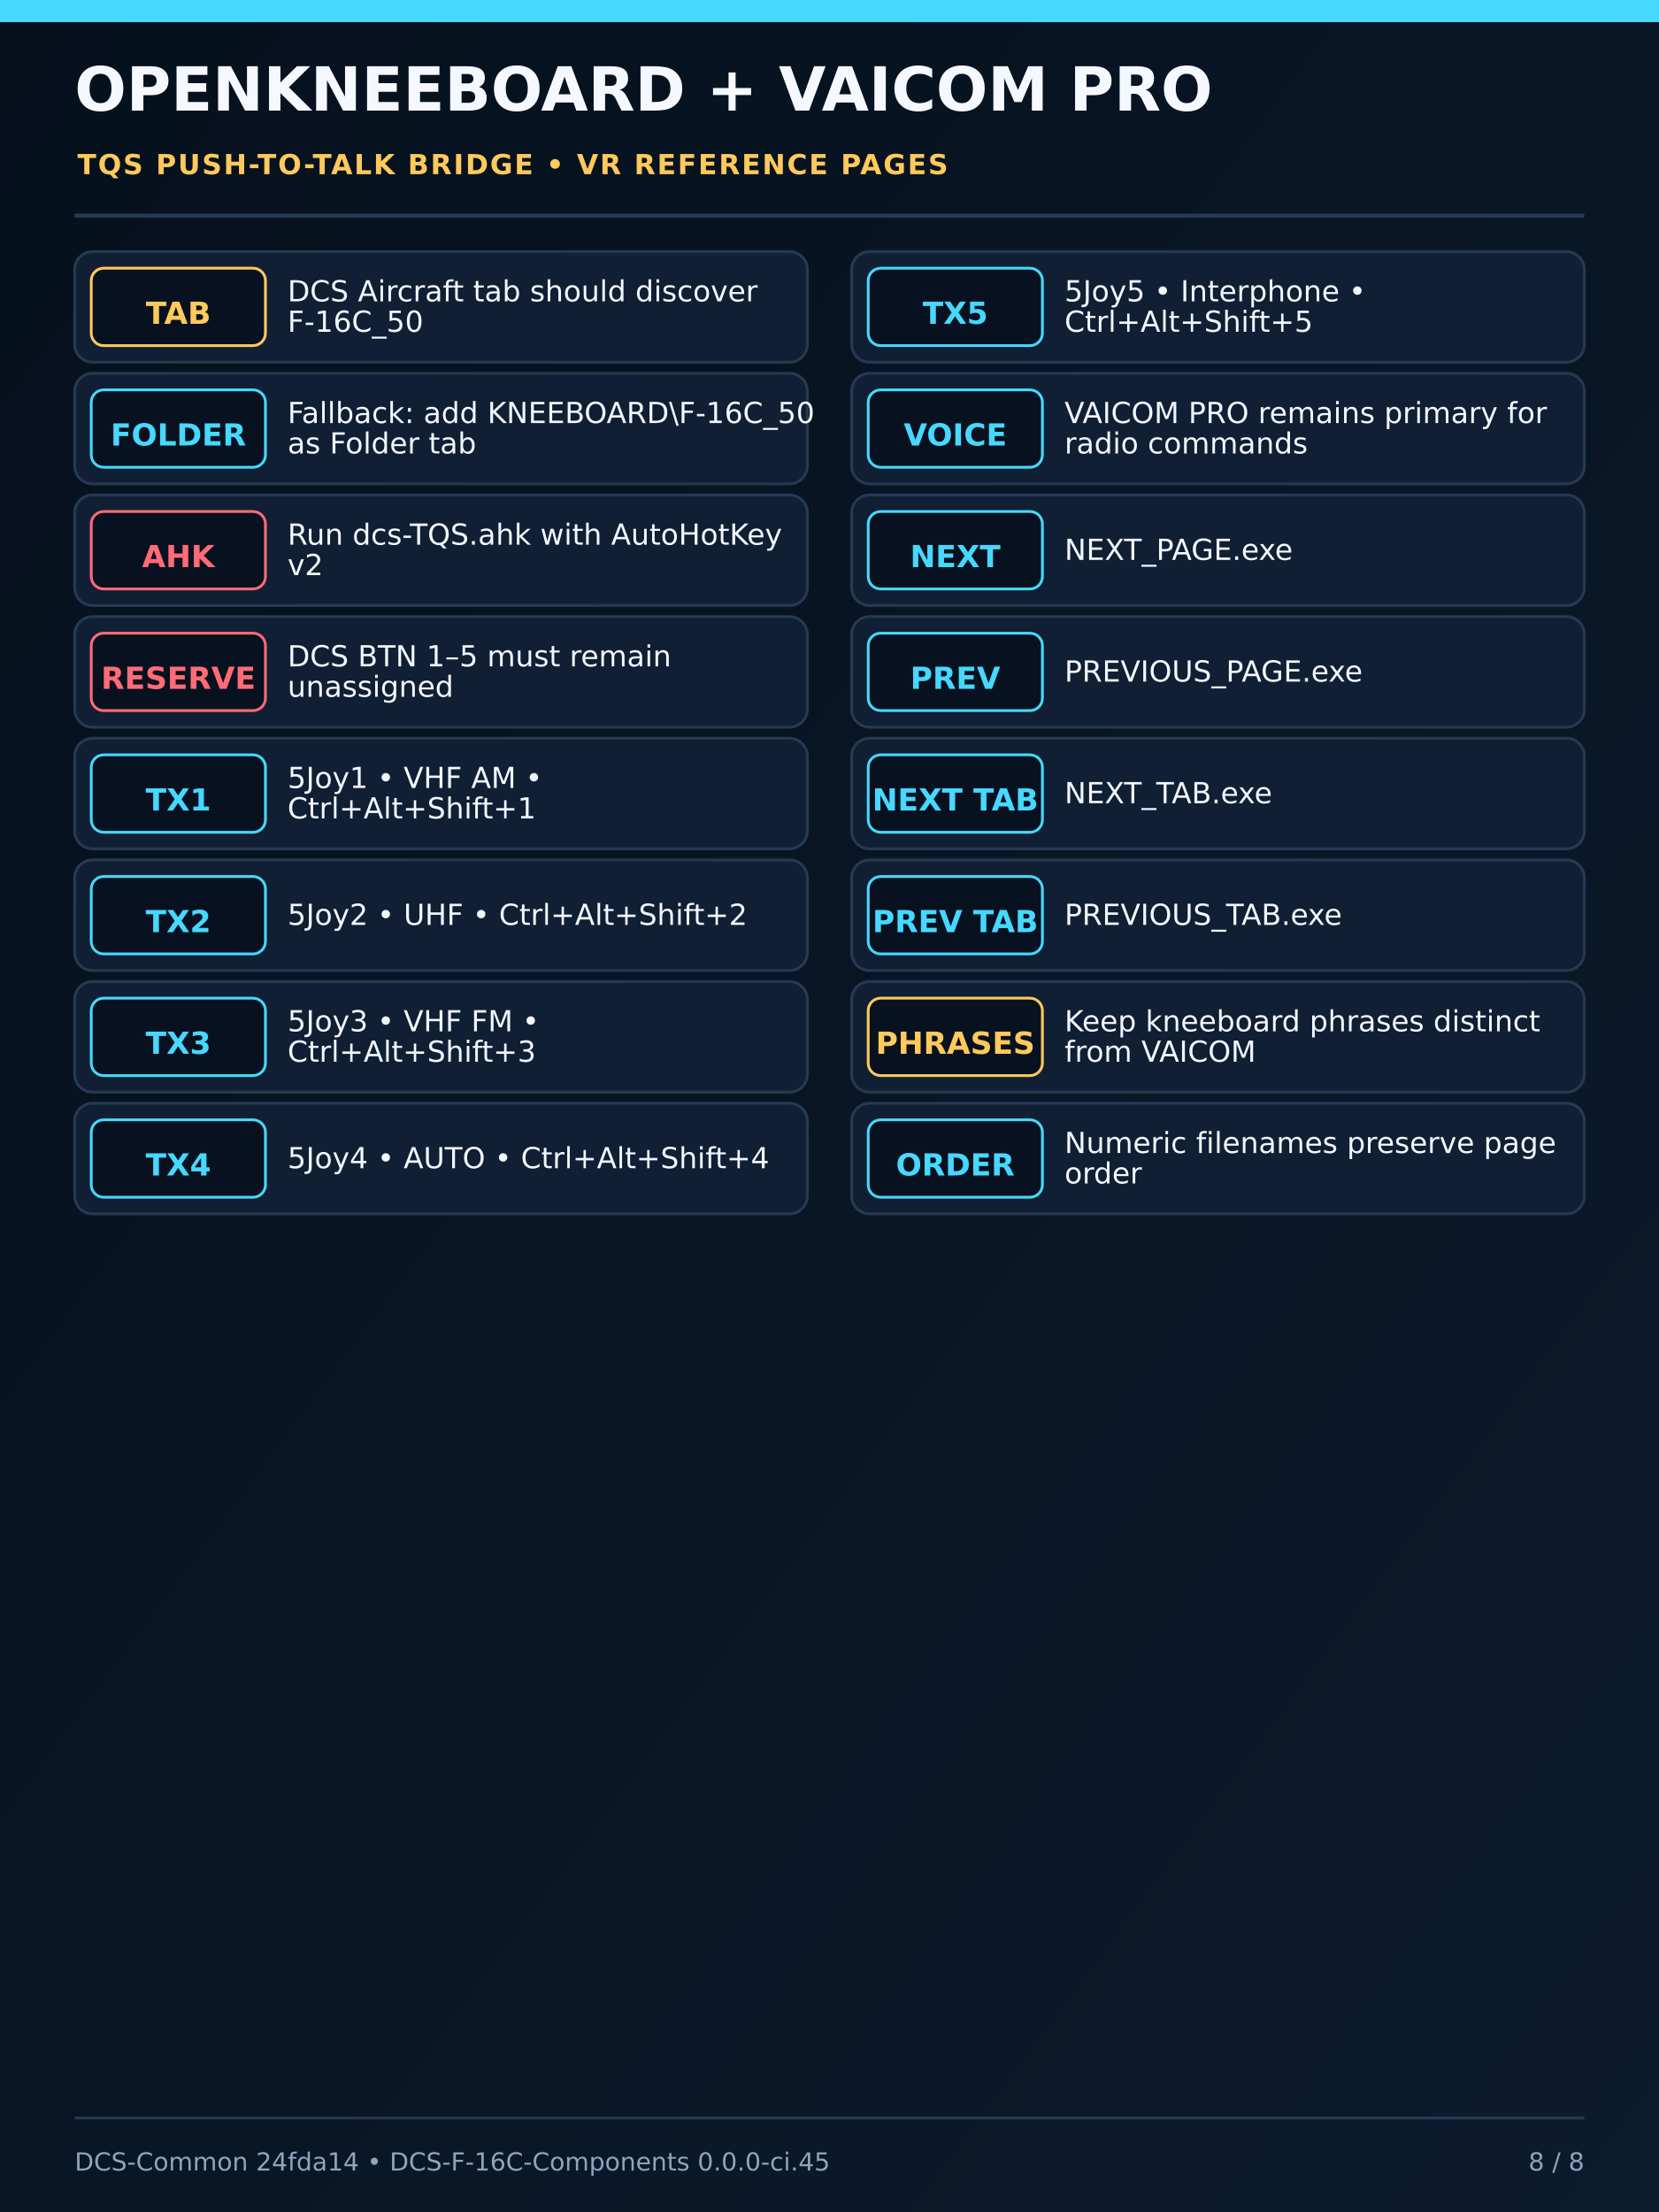
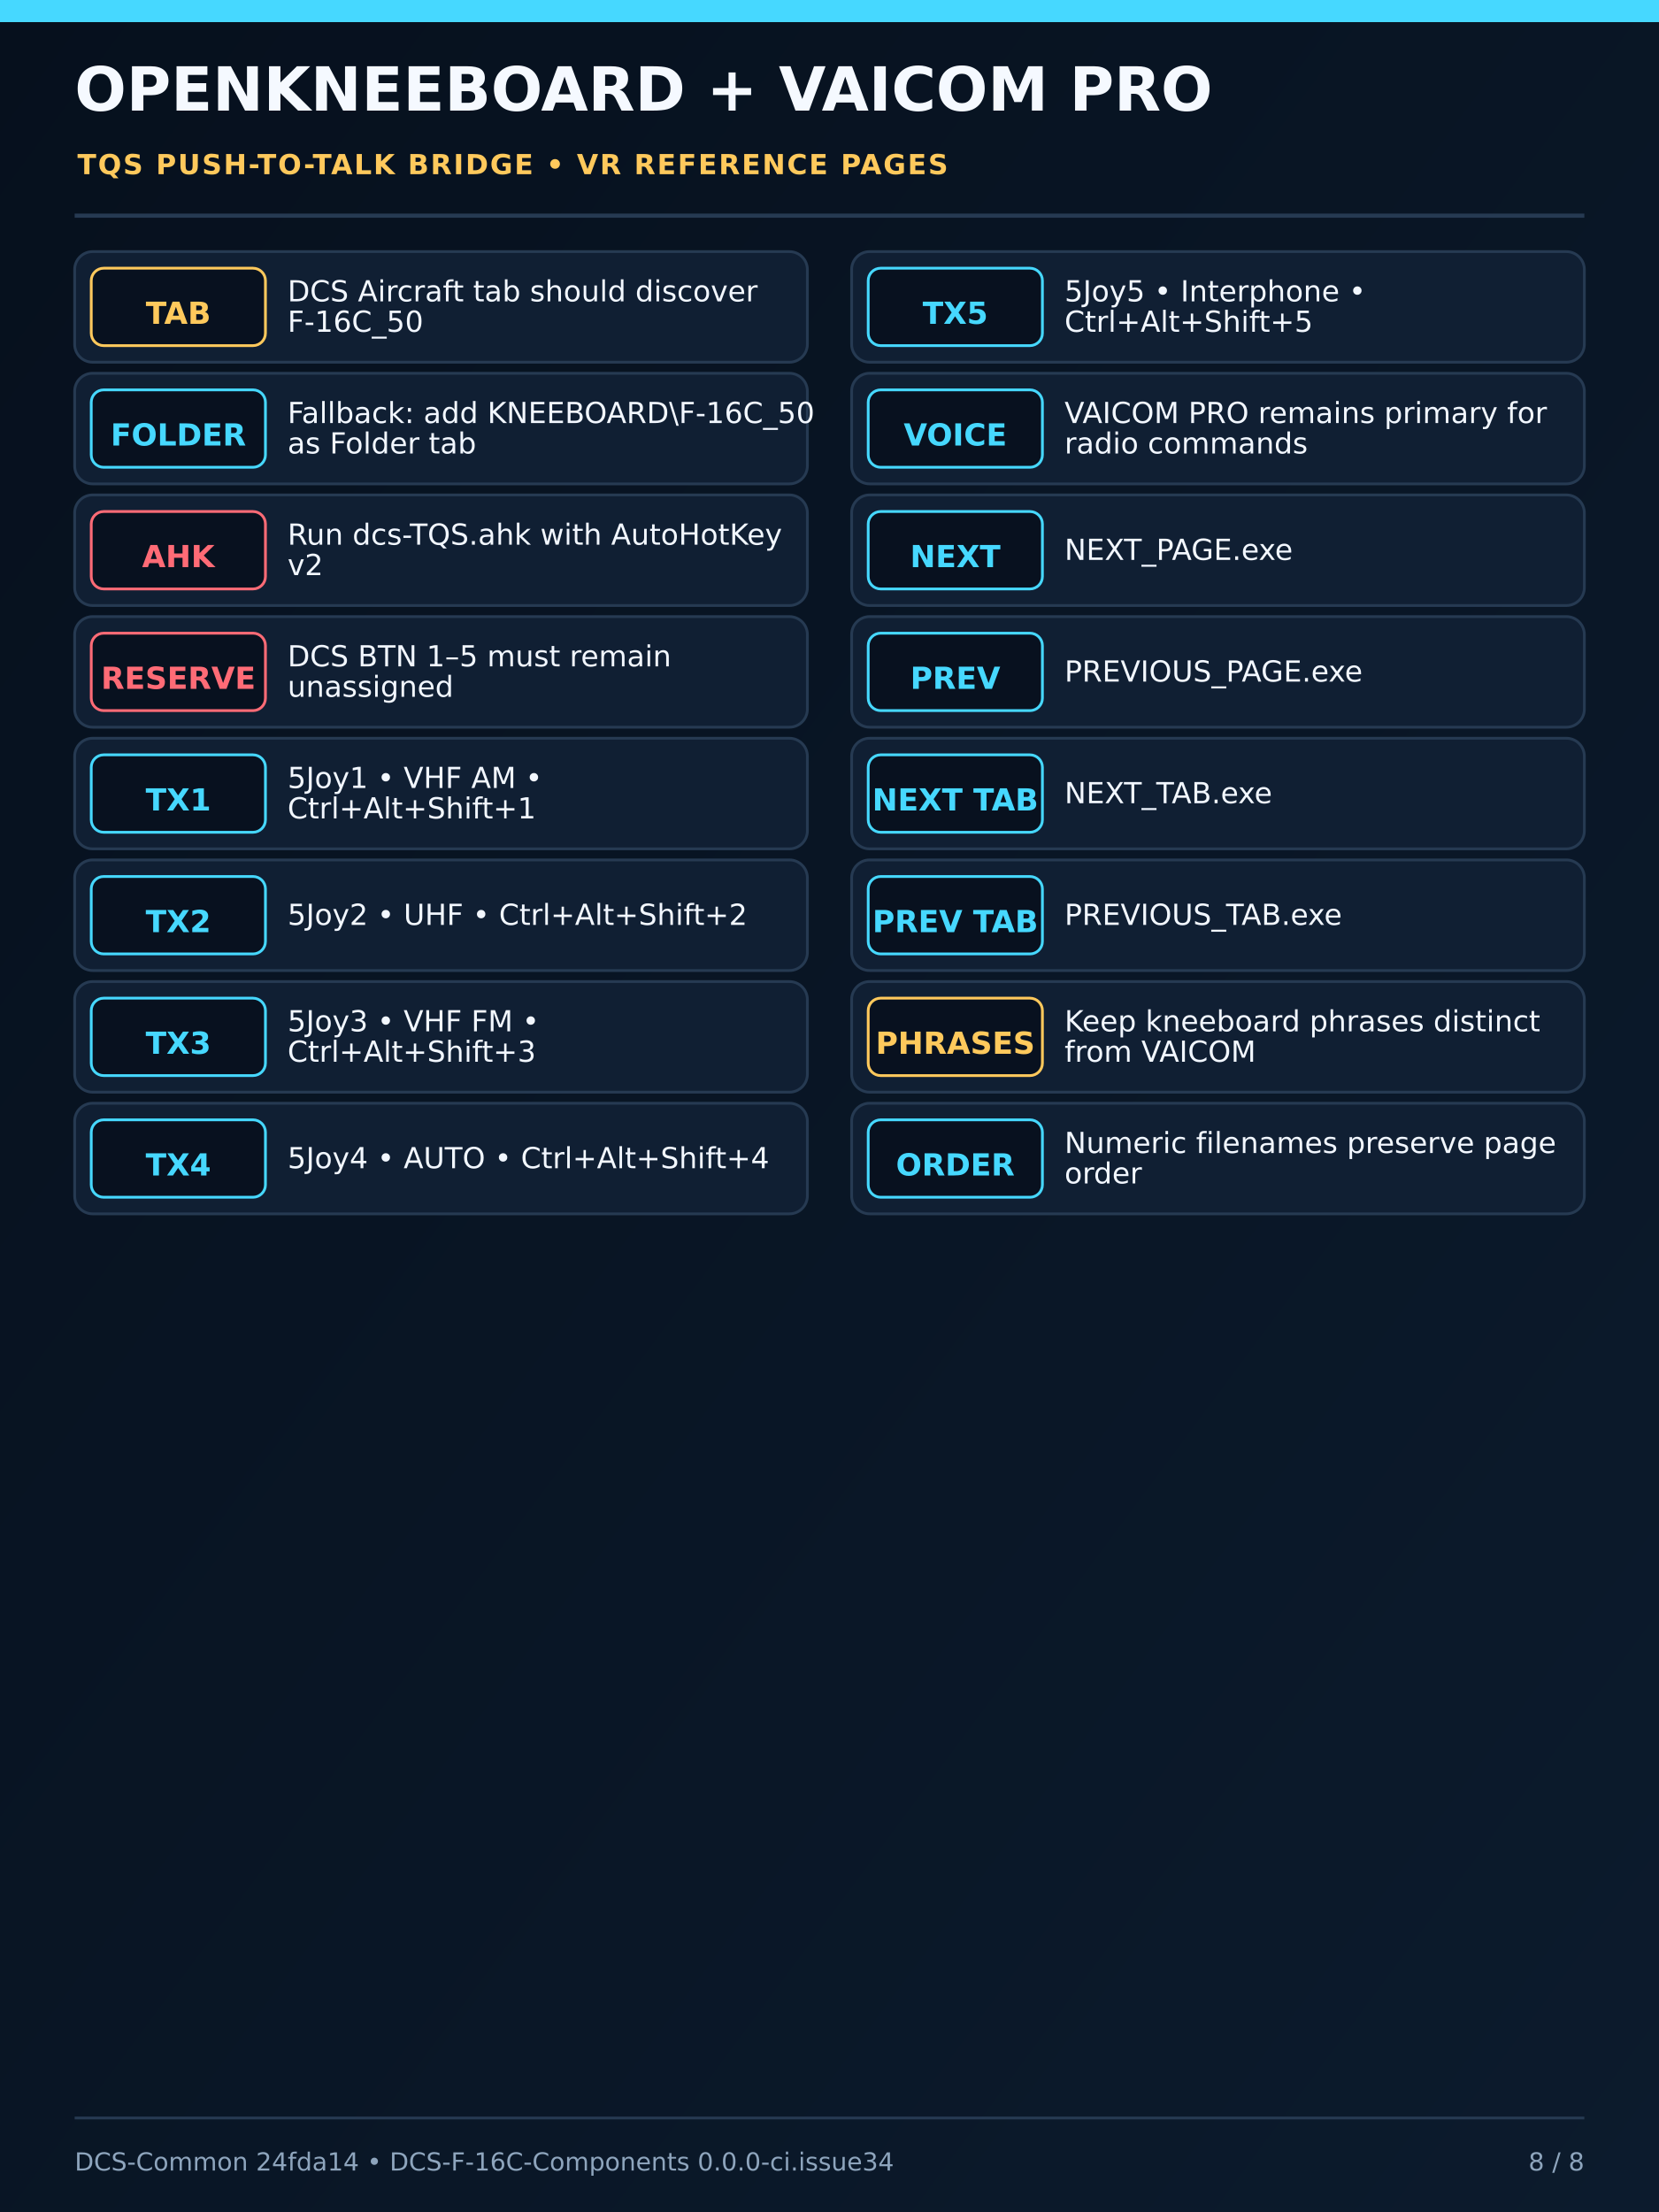
<svg xmlns="http://www.w3.org/2000/svg" width="1200" height="1600" viewBox="0 0 1200 1600">
  <defs>
    <linearGradient id="bg" x1="0" y1="0" x2="1" y2="1">
      <stop offset="0" stop-color="#06101d" />
      <stop offset="1" stop-color="#0c1b2d" />
    </linearGradient>
    <filter id="deviceShadow" x="-25%" y="-25%" width="150%" height="150%">
      <feDropShadow dx="0" dy="12" stdDeviation="15" flood-color="#000" flood-opacity="0.65" />
    </filter>
  </defs>
  <rect width="1200" height="1600" fill="url(#bg)" />
  <rect x="0" y="0" width="1200" height="16" fill="#46d8ff" />
  <text x="54" y="80" font-family="DejaVu Sans,Arial,sans-serif" font-size="44" font-weight="800" fill="#f5f9ff">OPENKNEEBOARD + VAICOM PRO</text>
  <text x="56" y="126" font-family="DejaVu Sans,Arial,sans-serif" font-size="20" font-weight="700" letter-spacing="1.2" fill="#ffc95c">TQS PUSH-TO-TALK BRIDGE • VR REFERENCE PAGES</text>
  <line x1="54" y1="156" x2="1146" y2="156" stroke="#263a52" stroke-width="3" />
  <g font-family="DejaVu Sans,Arial,sans-serif">
    <rect x="54" y="182" width="530" height="80" rx="13" fill="#101f33" stroke="#263a52" stroke-width="2" />
    <rect x="66" y="194" width="126" height="56" rx="9" fill="#08111f" stroke="#ffc95c" stroke-width="2" />
    <text x="129" y="228" text-anchor="middle" dominant-baseline="middle" font-size="22" font-weight="700" fill="#ffc95c">TAB</text>
    <text x="208" y="218" font-size="21" font-weight="500" fill="#f2f7ff">DCS Aircraft tab should discover</text>
    <text x="208" y="240" font-size="21" font-weight="500" fill="#f2f7ff">F-16C_50</text>
    <rect x="54" y="270" width="530" height="80" rx="13" fill="#101f33" stroke="#263a52" stroke-width="2" />
    <rect x="66" y="282" width="126" height="56" rx="9" fill="#08111f" stroke="#46d8ff" stroke-width="2" />
    <text x="129" y="316" text-anchor="middle" dominant-baseline="middle" font-size="22" font-weight="700" fill="#46d8ff">FOLDER</text>
    <text x="208" y="306" font-size="21" font-weight="500" fill="#f2f7ff">Fallback: add KNEEBOARD\F-16C_50</text>
    <text x="208" y="328" font-size="21" font-weight="500" fill="#f2f7ff">as Folder tab</text>
    <rect x="54" y="358" width="530" height="80" rx="13" fill="#101f33" stroke="#263a52" stroke-width="2" />
    <rect x="66" y="370" width="126" height="56" rx="9" fill="#08111f" stroke="#ff6b76" stroke-width="2" />
    <text x="129" y="404" text-anchor="middle" dominant-baseline="middle" font-size="22" font-weight="700" fill="#ff6b76">AHK</text>
    <text x="208" y="394" font-size="21" font-weight="500" fill="#f2f7ff">Run dcs-TQS.ahk with AutoHotKey</text>
    <text x="208" y="416" font-size="21" font-weight="500" fill="#f2f7ff">v2</text>
    <rect x="54" y="446" width="530" height="80" rx="13" fill="#101f33" stroke="#263a52" stroke-width="2" />
    <rect x="66" y="458" width="126" height="56" rx="9" fill="#08111f" stroke="#ff6b76" stroke-width="2" />
    <text x="129" y="492" text-anchor="middle" dominant-baseline="middle" font-size="22" font-weight="700" fill="#ff6b76">RESERVE</text>
    <text x="208" y="482" font-size="21" font-weight="500" fill="#f2f7ff">DCS BTN 1–5 must remain</text>
    <text x="208" y="504" font-size="21" font-weight="500" fill="#f2f7ff">unassigned</text>
    <rect x="54" y="534" width="530" height="80" rx="13" fill="#101f33" stroke="#263a52" stroke-width="2" />
    <rect x="66" y="546" width="126" height="56" rx="9" fill="#08111f" stroke="#46d8ff" stroke-width="2" />
    <text x="129" y="580" text-anchor="middle" dominant-baseline="middle" font-size="22" font-weight="700" fill="#46d8ff">TX1</text>
    <text x="208" y="570" font-size="21" font-weight="500" fill="#f2f7ff">5Joy1 • VHF AM •</text>
    <text x="208" y="592" font-size="21" font-weight="500" fill="#f2f7ff">Ctrl+Alt+Shift+1</text>
    <rect x="54" y="622" width="530" height="80" rx="13" fill="#101f33" stroke="#263a52" stroke-width="2" />
    <rect x="66" y="634" width="126" height="56" rx="9" fill="#08111f" stroke="#46d8ff" stroke-width="2" />
    <text x="129" y="668" text-anchor="middle" dominant-baseline="middle" font-size="22" font-weight="700" fill="#46d8ff">TX2</text>
    <text x="208" y="669" font-size="21" font-weight="500" fill="#f2f7ff">5Joy2 • UHF • Ctrl+Alt+Shift+2</text>
    <rect x="54" y="710" width="530" height="80" rx="13" fill="#101f33" stroke="#263a52" stroke-width="2" />
    <rect x="66" y="722" width="126" height="56" rx="9" fill="#08111f" stroke="#46d8ff" stroke-width="2" />
    <text x="129" y="756" text-anchor="middle" dominant-baseline="middle" font-size="22" font-weight="700" fill="#46d8ff">TX3</text>
    <text x="208" y="746" font-size="21" font-weight="500" fill="#f2f7ff">5Joy3 • VHF FM •</text>
    <text x="208" y="768" font-size="21" font-weight="500" fill="#f2f7ff">Ctrl+Alt+Shift+3</text>
    <rect x="54" y="798" width="530" height="80" rx="13" fill="#101f33" stroke="#263a52" stroke-width="2" />
    <rect x="66" y="810" width="126" height="56" rx="9" fill="#08111f" stroke="#46d8ff" stroke-width="2" />
    <text x="129" y="844" text-anchor="middle" dominant-baseline="middle" font-size="22" font-weight="700" fill="#46d8ff">TX4</text>
    <text x="208" y="845" font-size="21" font-weight="500" fill="#f2f7ff">5Joy4 • AUTO • Ctrl+Alt+Shift+4</text>
    <rect x="616" y="182" width="530" height="80" rx="13" fill="#101f33" stroke="#263a52" stroke-width="2" />
    <rect x="628" y="194" width="126" height="56" rx="9" fill="#08111f" stroke="#46d8ff" stroke-width="2" />
    <text x="691" y="228" text-anchor="middle" dominant-baseline="middle" font-size="22" font-weight="700" fill="#46d8ff">TX5</text>
    <text x="770" y="218" font-size="21" font-weight="500" fill="#f2f7ff">5Joy5 • Interphone •</text>
    <text x="770" y="240" font-size="21" font-weight="500" fill="#f2f7ff">Ctrl+Alt+Shift+5</text>
    <rect x="616" y="270" width="530" height="80" rx="13" fill="#101f33" stroke="#263a52" stroke-width="2" />
    <rect x="628" y="282" width="126" height="56" rx="9" fill="#08111f" stroke="#46d8ff" stroke-width="2" />
    <text x="691" y="316" text-anchor="middle" dominant-baseline="middle" font-size="22" font-weight="700" fill="#46d8ff">VOICE</text>
    <text x="770" y="306" font-size="21" font-weight="500" fill="#f2f7ff">VAICOM PRO remains primary for</text>
    <text x="770" y="328" font-size="21" font-weight="500" fill="#f2f7ff">radio commands</text>
    <rect x="616" y="358" width="530" height="80" rx="13" fill="#101f33" stroke="#263a52" stroke-width="2" />
    <rect x="628" y="370" width="126" height="56" rx="9" fill="#08111f" stroke="#46d8ff" stroke-width="2" />
    <text x="691" y="404" text-anchor="middle" dominant-baseline="middle" font-size="22" font-weight="700" fill="#46d8ff">NEXT</text>
    <text x="770" y="405" font-size="21" font-weight="500" fill="#f2f7ff">NEXT_PAGE.exe</text>
    <rect x="616" y="446" width="530" height="80" rx="13" fill="#101f33" stroke="#263a52" stroke-width="2" />
    <rect x="628" y="458" width="126" height="56" rx="9" fill="#08111f" stroke="#46d8ff" stroke-width="2" />
    <text x="691" y="492" text-anchor="middle" dominant-baseline="middle" font-size="22" font-weight="700" fill="#46d8ff">PREV</text>
    <text x="770" y="493" font-size="21" font-weight="500" fill="#f2f7ff">PREVIOUS_PAGE.exe</text>
    <rect x="616" y="534" width="530" height="80" rx="13" fill="#101f33" stroke="#263a52" stroke-width="2" />
    <rect x="628" y="546" width="126" height="56" rx="9" fill="#08111f" stroke="#46d8ff" stroke-width="2" />
    <text x="691" y="580" text-anchor="middle" dominant-baseline="middle" font-size="22" font-weight="700" fill="#46d8ff">NEXT TAB</text>
    <text x="770" y="581" font-size="21" font-weight="500" fill="#f2f7ff">NEXT_TAB.exe</text>
    <rect x="616" y="622" width="530" height="80" rx="13" fill="#101f33" stroke="#263a52" stroke-width="2" />
    <rect x="628" y="634" width="126" height="56" rx="9" fill="#08111f" stroke="#46d8ff" stroke-width="2" />
    <text x="691" y="668" text-anchor="middle" dominant-baseline="middle" font-size="22" font-weight="700" fill="#46d8ff">PREV TAB</text>
    <text x="770" y="669" font-size="21" font-weight="500" fill="#f2f7ff">PREVIOUS_TAB.exe</text>
    <rect x="616" y="710" width="530" height="80" rx="13" fill="#101f33" stroke="#263a52" stroke-width="2" />
    <rect x="628" y="722" width="126" height="56" rx="9" fill="#08111f" stroke="#ffc95c" stroke-width="2" />
    <text x="691" y="756" text-anchor="middle" dominant-baseline="middle" font-size="22" font-weight="700" fill="#ffc95c">PHRASES</text>
    <text x="770" y="746" font-size="21" font-weight="500" fill="#f2f7ff">Keep kneeboard phrases distinct</text>
    <text x="770" y="768" font-size="21" font-weight="500" fill="#f2f7ff">from VAICOM</text>
    <rect x="616" y="798" width="530" height="80" rx="13" fill="#101f33" stroke="#263a52" stroke-width="2" />
    <rect x="628" y="810" width="126" height="56" rx="9" fill="#08111f" stroke="#46d8ff" stroke-width="2" />
    <text x="691" y="844" text-anchor="middle" dominant-baseline="middle" font-size="22" font-weight="700" fill="#46d8ff">ORDER</text>
    <text x="770" y="834" font-size="21" font-weight="500" fill="#f2f7ff">Numeric filenames preserve page</text>
    <text x="770" y="856" font-size="21" font-weight="500" fill="#f2f7ff">order</text>
  </g>
  <line x1="54" y1="1532" x2="1146" y2="1532" stroke="#263a52" stroke-width="2" />
-   <text x="54" y="1570" font-family="DejaVu Sans,Arial,sans-serif" font-size="18" fill="#8ea5bd">DCS-Common 24fda14 • DCS-F-16C-Components 0.0.0-ci.45</text>
+   <text x="54" y="1570" font-family="DejaVu Sans,Arial,sans-serif" font-size="18" fill="#8ea5bd">DCS-Common 24fda14 • DCS-F-16C-Components 0.0.0-ci.issue34</text>
  <text x="1146" y="1570" text-anchor="end" font-family="DejaVu Sans,Arial,sans-serif" font-size="18" fill="#8ea5bd">8 / 8</text>
</svg>
